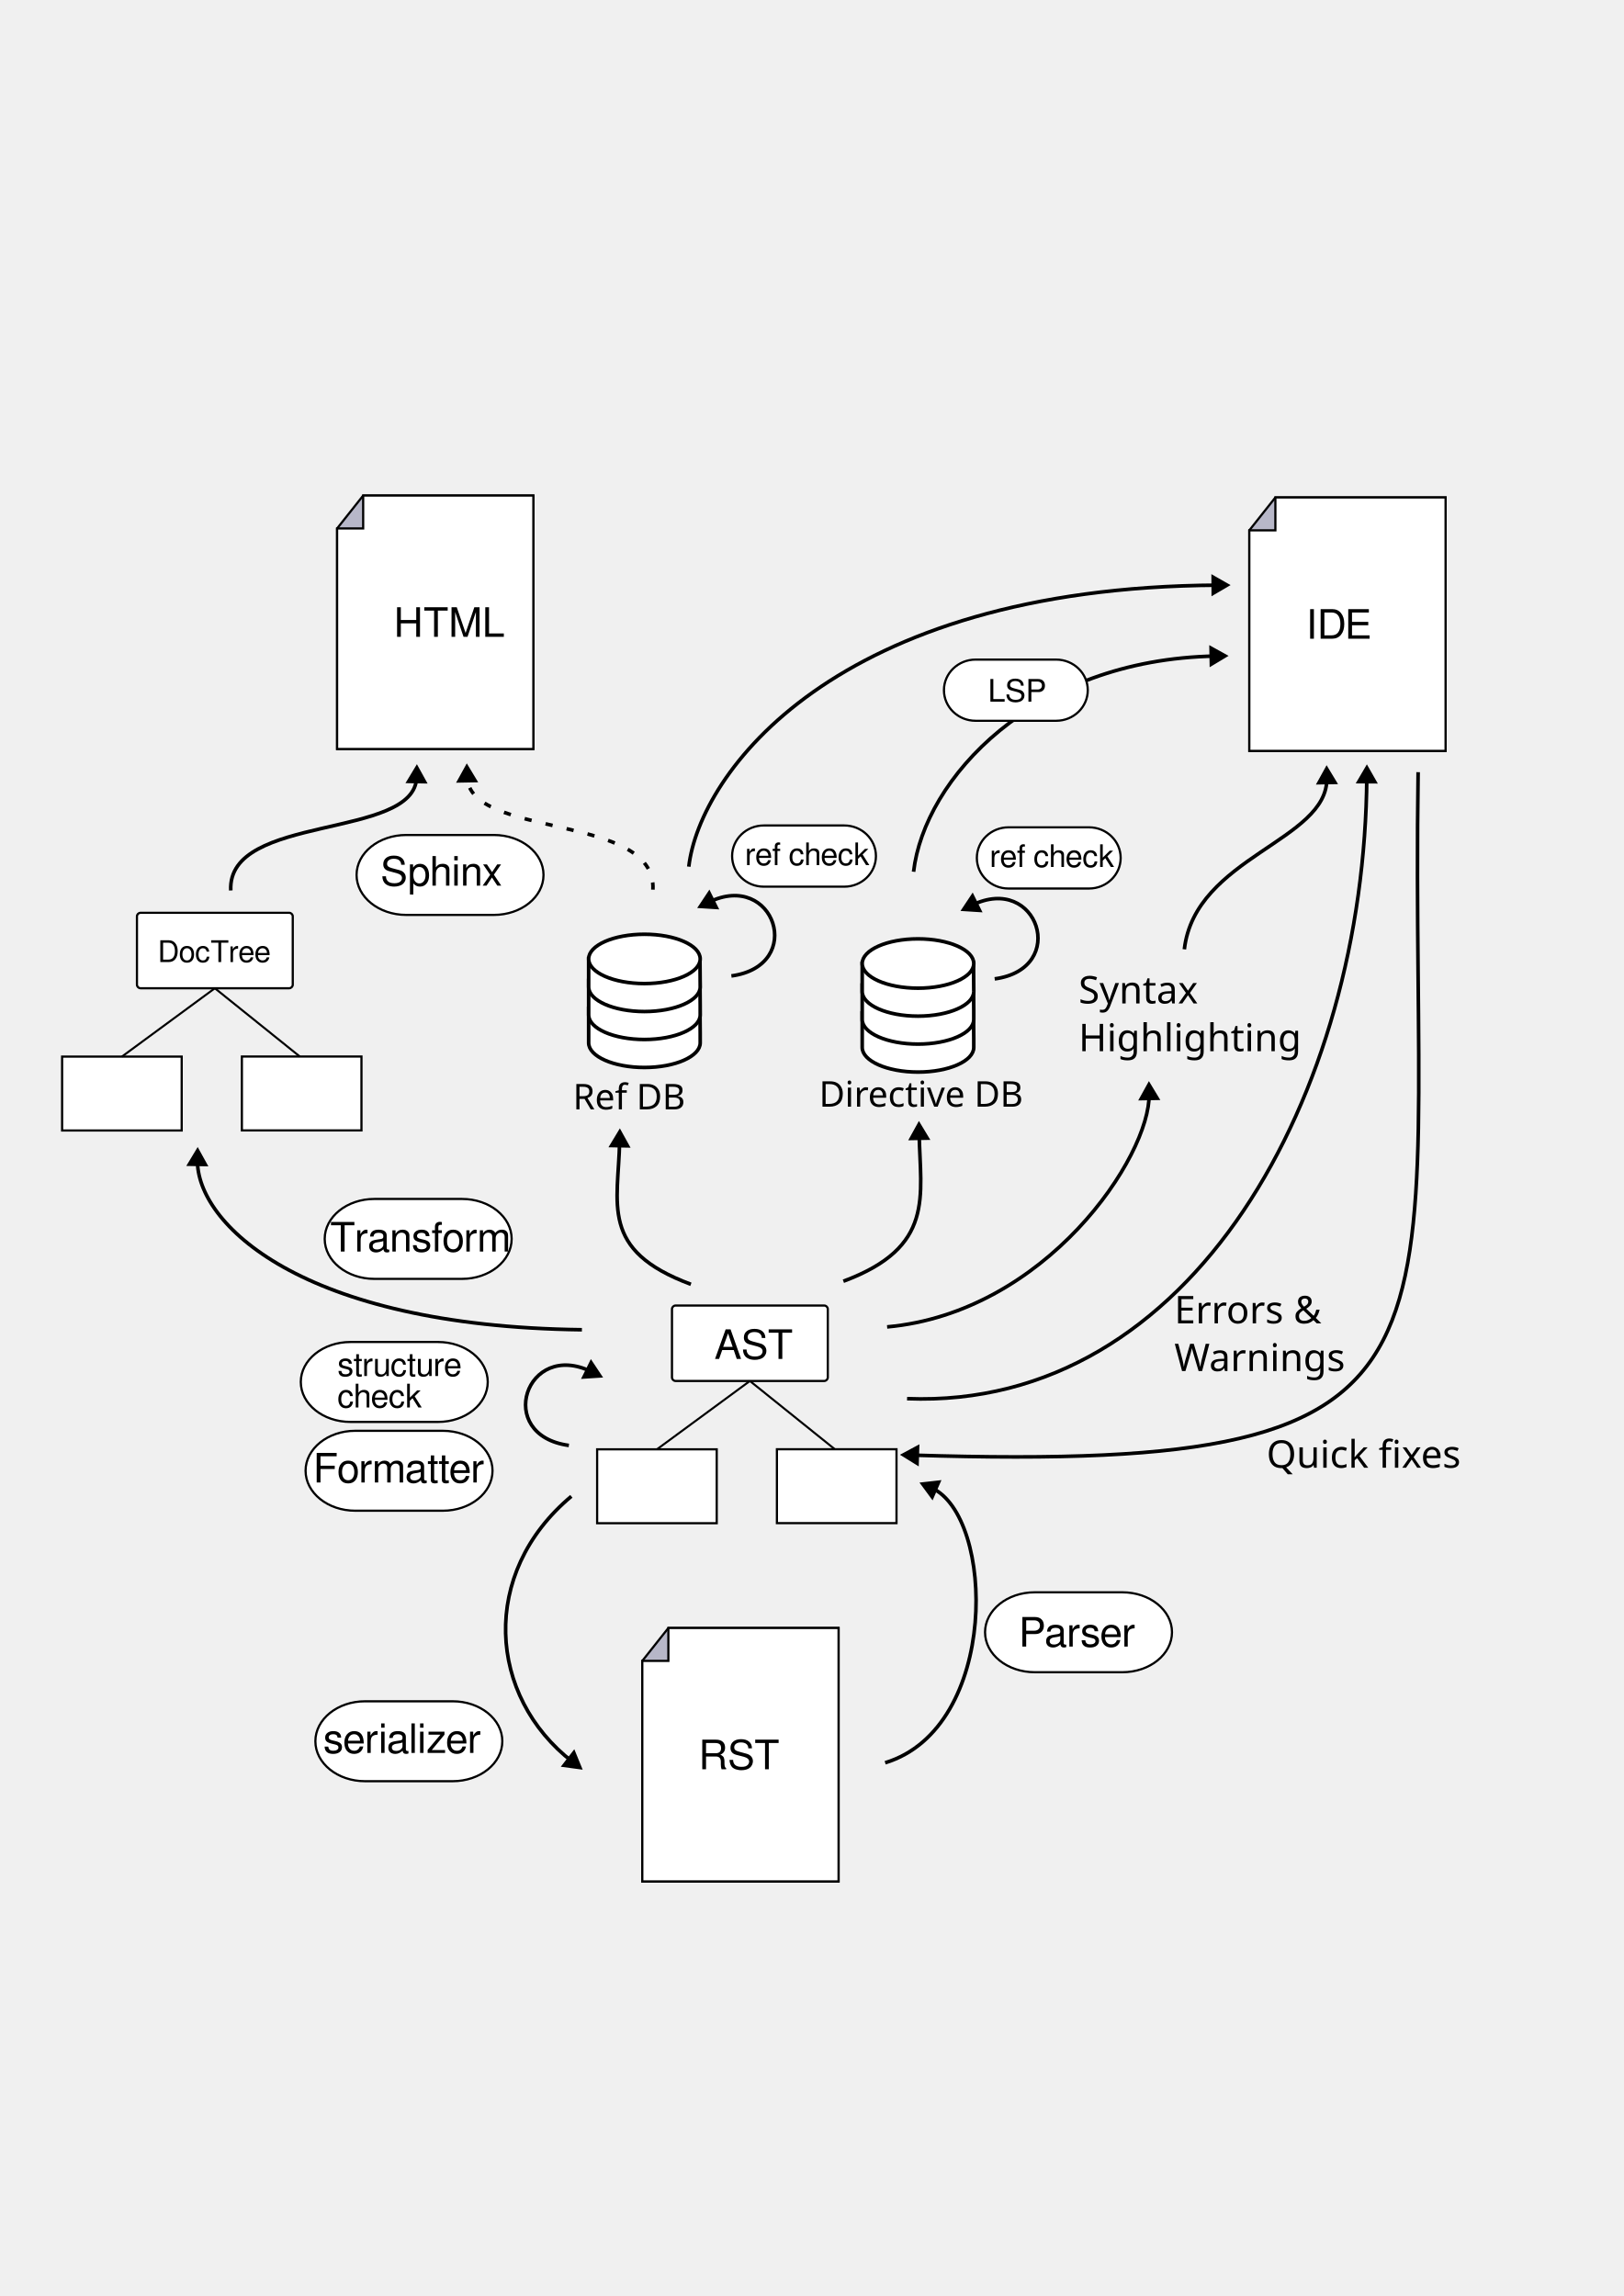
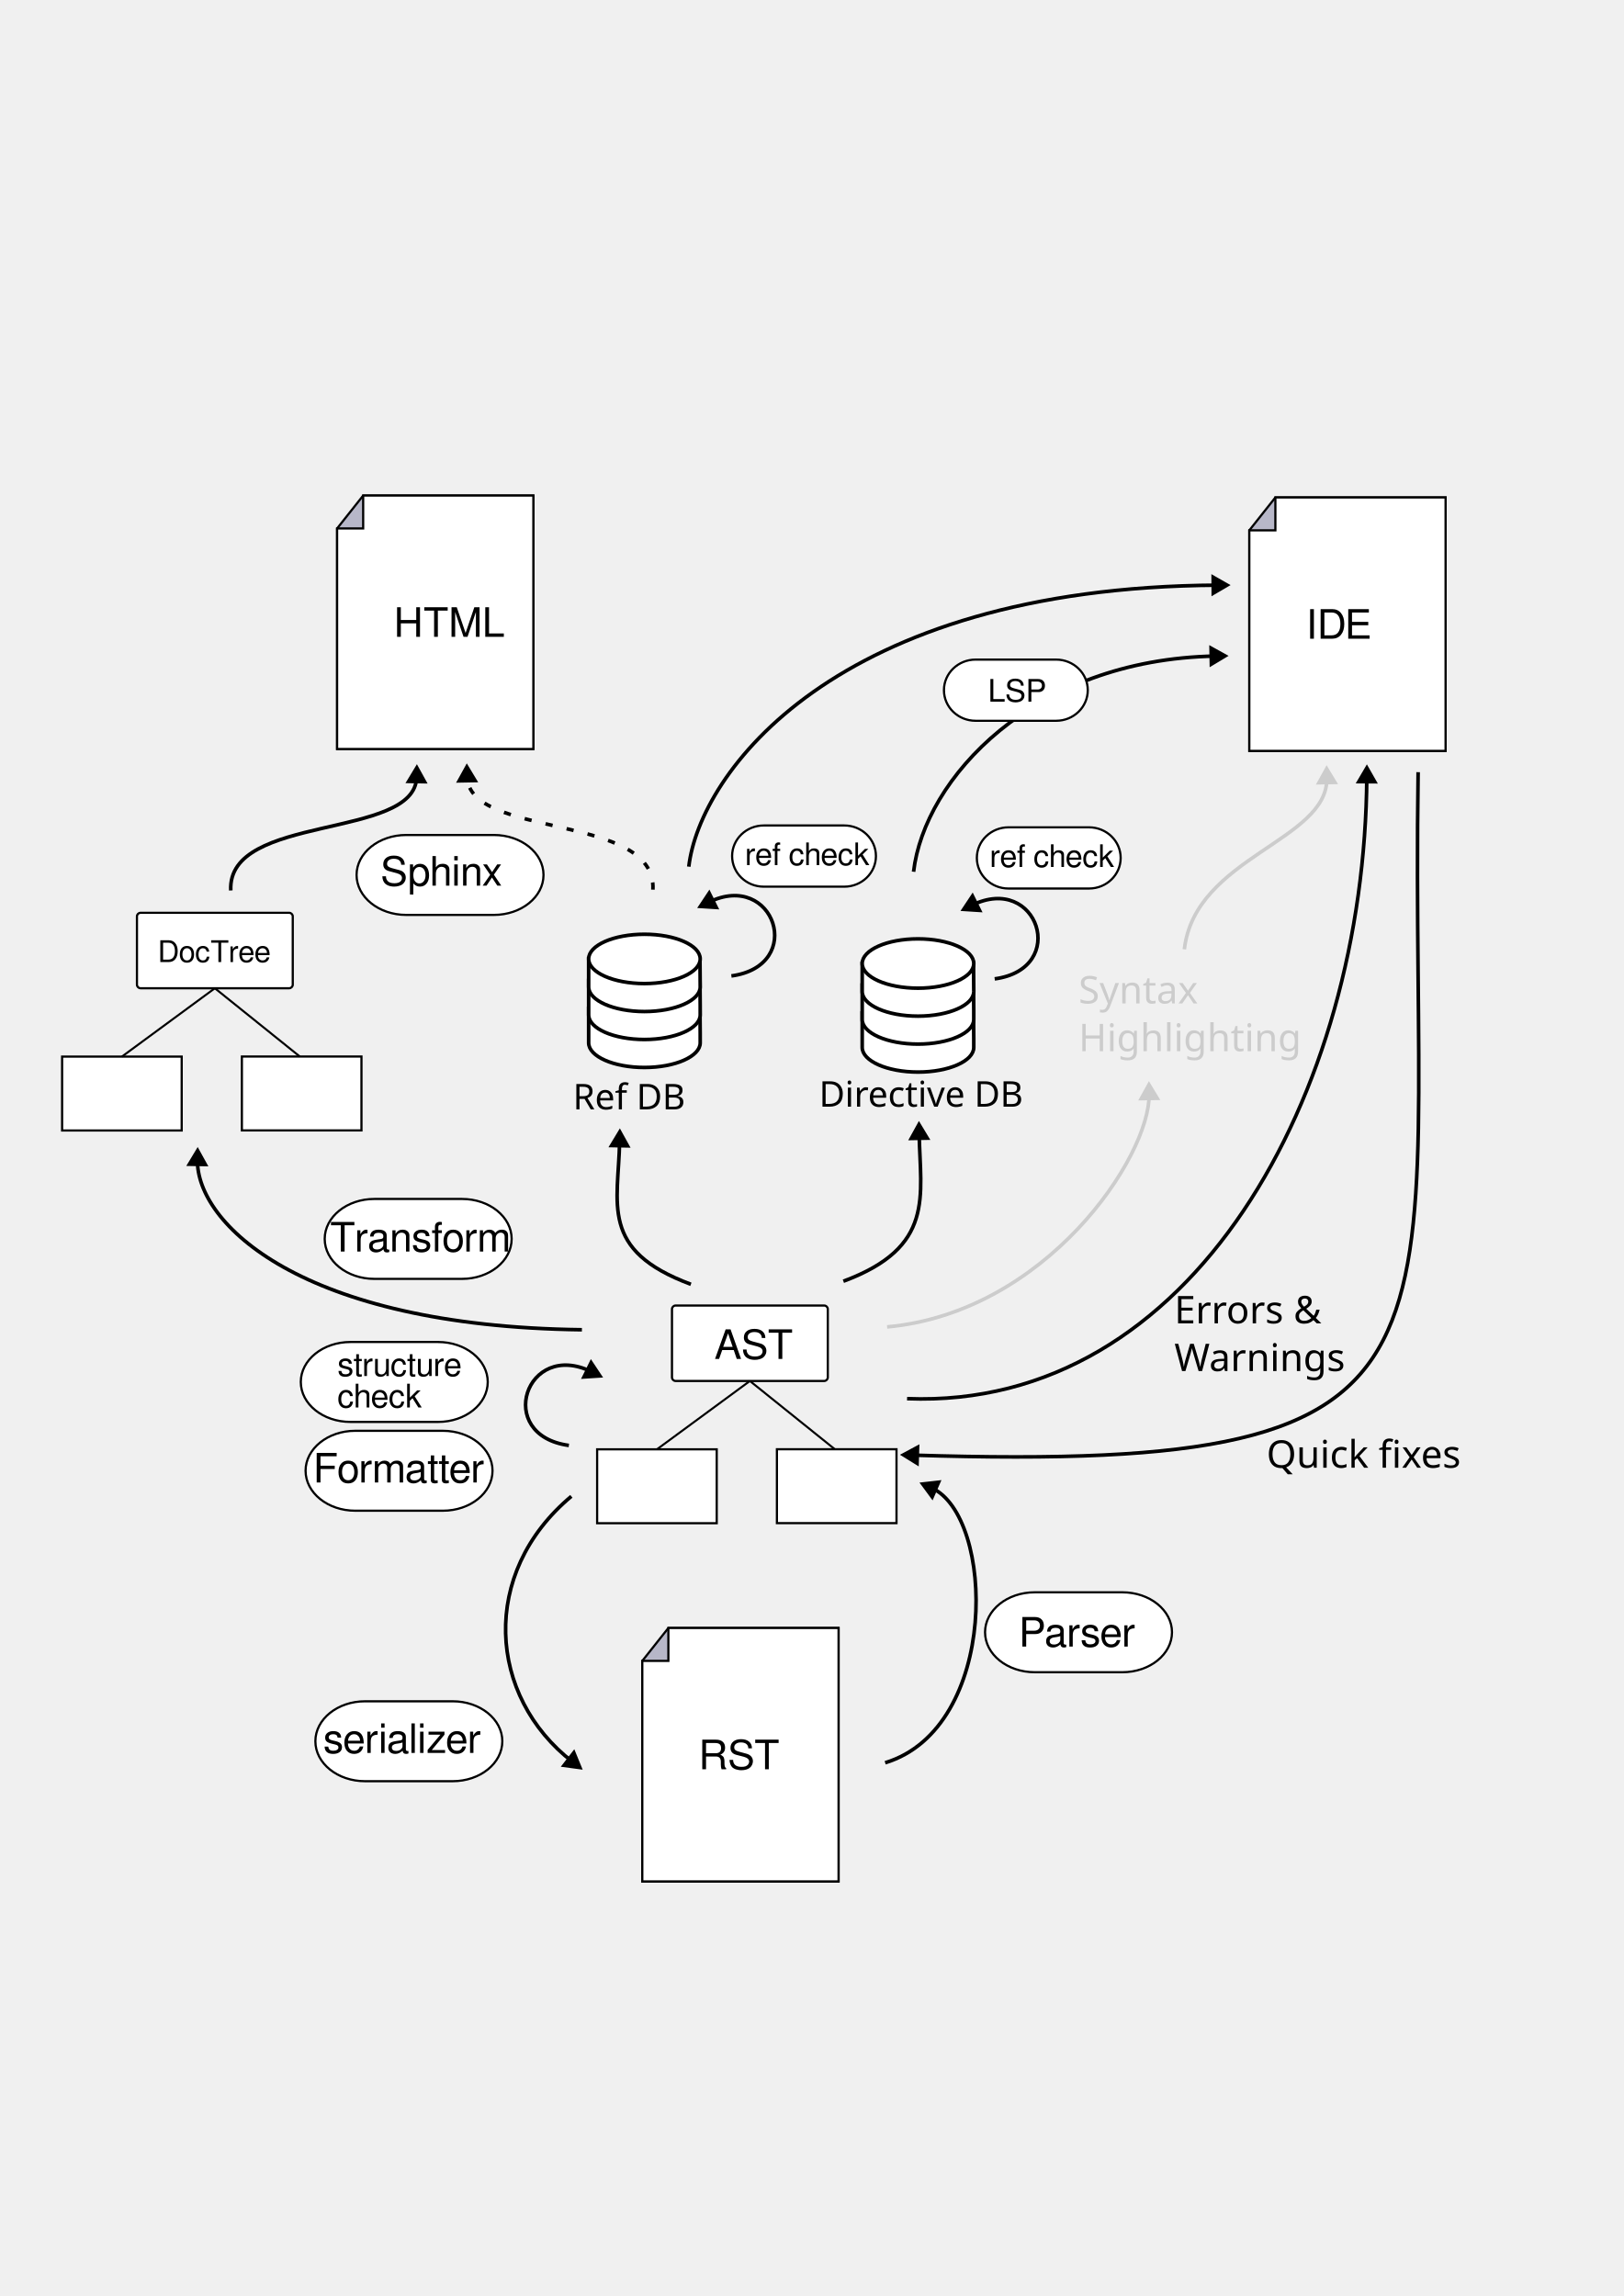
<svg xmlns="http://www.w3.org/2000/svg" width="210mm" height="297mm" viewBox="0 0 210 297" version="1.1" id="svg5" xml:space="preserve">
  <defs id="defs2">
    <marker style="overflow:visible" id="TriangleStart" refX="0" refY="0" orient="auto-start-reverse" markerWidth="5.324" markerHeight="6.155" viewBox="0 0 5.324 6.155" preserveAspectRatio="xMidYMid">
      <path transform="scale(0.5)" style="fill:context-stroke;fill-rule:evenodd;stroke:context-stroke;stroke-width:1pt" d="M 5.77,0 -2.88,5 V -5 Z" id="path135" />
    </marker>
  </defs>
  <g id="layer1">
    <g id="g505" transform="matrix(0.4993362,0,0,0.4954961,-4.022481,113.6964)" style="stroke-width:2.01">
      <g id="g1662" transform="translate(6.414349,6.000666)">
        <rect style="fill:#ffffff;stroke:#000000;stroke-width:0.569;stop-color:#000000" id="rect234" width="48.42" height="20.864" x="80.79" y="138.068" ry="12.964" rx="12.865" />
        <text xml:space="preserve" style="font-size:10.583px;line-height:1.25;font-family:sans-serif;letter-spacing:0px;word-spacing:0px;stroke-width:0.532" x="82.824" y="151.553" id="text450">
          <tspan id="tspan448" style="font-style:normal;font-variant:normal;font-weight:normal;font-stretch:normal;font-family:FreeSans;-inkscape-font-specification:FreeSans;stroke-width:0.532" x="82.824" y="151.553">Formatter</tspan>
        </text>
      </g>
    </g>
    <g id="g633" transform="translate(-9.236867,78.47996)">
      <path id="path612" style="fill:#b7b7c8;stroke:#000000;stroke-width:0.283;stop-color:#000000" d="m 95.68,132.108 h 22.011 v 32.784 H 92.309 v -28.528 z" />
      <path id="path606" style="fill:#ffffff;stroke:#000000;stroke-width:0.283;stop-color:#000000" d="m 95.68,136.364 v -4.256 h 22.011 v 32.784 H 92.309 v -28.528 z" />
      <text xml:space="preserve" style="font-size:5.264px;line-height:1.25;font-family:sans-serif;letter-spacing:0px;word-spacing:0px;stroke-width:0.265" x="99.258" y="150.964" id="text622" transform="scale(1.003867,0.9961474)">
        <tspan id="tspan620" style="font-style:normal;font-variant:normal;font-weight:normal;font-stretch:normal;font-family:FreeSans;-inkscape-font-specification:FreeSans;stroke-width:0.265" x="99.258" y="150.964">RST</tspan>
      </text>
    </g>
    <g id="g799" transform="translate(-4.018709,-8.315312)">
      <rect style="fill:#ffffff;stroke:#000000;stroke-width:0.283;stop-color:#000000" id="rect721" width="15.466" height="9.558" x="81.249" y="195.793" rx="0" ry="0" />
      <g id="g729" transform="matrix(0.4993362,0,0,0.4954961,46.56082,108.201)" style="stroke-width:2.01">
        <rect style="fill:#ffffff;stroke:#000000;stroke-width:0.569;stop-color:#000000" id="rect723" width="40.355" height="19.696" x="88.855" y="139.236" ry="0.941" rx="0.941" />
        <text xml:space="preserve" style="font-size:10.583px;line-height:1.25;font-family:sans-serif;letter-spacing:0px;word-spacing:0px;stroke-width:0.532" x="99.852" y="153.174" id="text727">
          <tspan id="tspan725" style="font-style:normal;font-variant:normal;font-weight:normal;font-stretch:normal;font-family:FreeSans;-inkscape-font-specification:FreeSans;stroke-width:0.532" x="99.852" y="153.174">AST</tspan>
        </text>
      </g>
      <rect style="fill:#ffffff;stroke:#000000;stroke-width:0.283;stop-color:#000000" id="rect731" width="15.466" height="9.558" x="104.5" y="195.783" rx="0" ry="0" />
      <path style="display:inline;fill:none;fill-rule:evenodd;stroke:#000000;stroke-width:0.265px;stroke-linecap:butt;stroke-linejoin:miter;stroke-opacity:1" d="m 88.982,195.793 12.023,-8.841" id="path785" />
      <path style="fill:none;fill-rule:evenodd;stroke:#000000;stroke-width:0.265px;stroke-linecap:butt;stroke-linejoin:miter;stroke-opacity:1" d="m 111.991,195.784 -10.987,-8.833" id="path787" />
    </g>
    <path style="fill:none;stroke:#000000;stroke-width:0.465;stroke-linecap:butt;stroke-linejoin:miter;stroke-dasharray:none;stroke-opacity:1;marker-end:url(#TriangleStart)" d="m 114.48,228.023 c 14.806,-4.508 14.255,-31.955 5.953,-35.581" id="path864" />
    <path style="fill:none;stroke:#000000;stroke-width:0.465;stroke-linecap:butt;stroke-linejoin:miter;stroke-dasharray:none;stroke-opacity:1;marker-end:url(#TriangleStart)" d="m 73.894,193.557 c -11.915,9.963 -10.798,25.883 0.16,34.351" id="path1647" />
    <g id="g1657" transform="matrix(0.4993362,0,0,0.4954961,87.05902,137.5605)" style="stroke-width:2.01">
      <rect style="fill:#ffffff;stroke:#000000;stroke-width:0.569;stop-color:#000000" id="rect1651" width="48.42" height="20.864" x="80.79" y="138.068" ry="12.964" rx="12.865" />
      <text xml:space="preserve" style="font-size:10.583px;line-height:1.25;font-family:sans-serif;letter-spacing:0px;word-spacing:0px;stroke-width:0.532" x="89.617" y="152.236" id="text1655">
        <tspan id="tspan1653" style="font-style:normal;font-variant:normal;font-weight:normal;font-stretch:normal;font-family:FreeSans;-inkscape-font-specification:FreeSans;stroke-width:0.532" x="89.617" y="152.236">Parser</tspan>
      </text>
    </g>
    <g id="g5468" transform="translate(-73.21649,-59.11653)">
      <rect style="fill:#ffffff;stroke:#000000;stroke-width:0.283;stop-color:#000000" id="rect5452" width="15.466" height="9.558" x="81.249" y="195.793" rx="0" ry="0" />
      <g id="g5460" transform="matrix(0.4993362,0,0,0.4954961,46.56082,108.201)" style="stroke-width:2.01">
        <rect style="fill:#ffffff;stroke:#000000;stroke-width:0.569;stop-color:#000000" id="rect5454" width="40.355" height="19.696" x="88.855" y="139.236" ry="0.941" rx="0.941" />
        <text xml:space="preserve" style="font-size:7.801px;line-height:1.25;font-family:sans-serif;letter-spacing:0px;word-spacing:0px;stroke-width:0.532" x="94.282" y="152.094" id="text5458">
          <tspan id="tspan5456" style="font-style:normal;font-variant:normal;font-weight:normal;font-stretch:normal;font-size:7.801px;font-family:FreeSans;-inkscape-font-specification:FreeSans;stroke-width:0.532" x="94.282" y="152.094">DocTree</tspan>
        </text>
      </g>
      <rect style="fill:#ffffff;stroke:#000000;stroke-width:0.283;stop-color:#000000" id="rect5462" width="15.466" height="9.558" x="104.5" y="195.783" rx="0" ry="0" />
      <path style="display:inline;fill:none;fill-rule:evenodd;stroke:#000000;stroke-width:0.265px;stroke-linecap:butt;stroke-linejoin:miter;stroke-opacity:1" d="m 88.982,195.793 12.023,-8.841" id="path5464" />
      <path style="fill:none;fill-rule:evenodd;stroke:#000000;stroke-width:0.265px;stroke-linecap:butt;stroke-linejoin:miter;stroke-opacity:1" d="m 111.991,195.784 -10.987,-8.833" id="path5466" />
    </g>
    <path style="fill:none;stroke:#000000;stroke-width:0.465;stroke-linecap:butt;stroke-linejoin:miter;stroke-dasharray:none;stroke-opacity:1;marker-end:url(#TriangleStart)" d="M 75.259,172.01 C 38.82,171.577 25.382,158.185 25.537,150.025" id="path5472" />
    <g id="g5488" transform="translate(-3.714938,-26.92107)">
      <g id="g5482" transform="matrix(0.4993362,0,0,0.4954961,5.369221,113.5998)" style="stroke-width:2.01">
        <rect style="fill:#ffffff;stroke:#000000;stroke-width:0.569;stop-color:#000000" id="rect5476" width="48.42" height="20.864" x="80.79" y="138.068" ry="12.964" rx="12.865" />
        <text xml:space="preserve" style="font-size:10.583px;line-height:1.25;font-family:sans-serif;letter-spacing:0px;word-spacing:0px;stroke-width:0.532" x="82.1" y="151.792" id="text5480">
          <tspan id="tspan5478" style="font-style:normal;font-variant:normal;font-weight:normal;font-stretch:normal;font-family:FreeSans;-inkscape-font-specification:FreeSans;stroke-width:0.532" x="82.1" y="151.792">Transform</tspan>
        </text>
      </g>
    </g>
    <g id="g7049" transform="translate(-21.65356,-29.81754)">
      <path id="path7018" style="fill:#ffffff;stroke:#000000;stroke-width:0.465;stop-color:#000000" d="m 112.214,164.711 c -10e-6,1.762 -3.229,3.19 -7.213,3.19 -3.984,2.7e-4 -7.214,-1.428 -7.215,-3.189 -0.001,-1.762 4.1e-4,-0.664 -1e-4,-4.449 3.05,-6.1e-4 11.408,0.031 14.399,-0.007 0.037,3.243 0.029,4.04 0.029,4.453" />
      <path id="path7027" style="fill:#ffffff;stroke:#000000;stroke-width:0.465;stop-color:#000000" d="m 112.214,161.093 c 0,1.762 -3.229,3.19 -7.213,3.19 -3.984,2.7e-4 -7.214,-1.428 -7.215,-3.189 -0.001,-1.762 4e-4,-0.664 -1.1e-4,-4.449 3.05,-6.1e-4 11.408,0.031 14.399,-0.007 0.037,3.243 0.029,4.04 0.029,4.453" />
      <path id="path7041" style="fill:#ffffff;stroke:#000000;stroke-width:0.465;stop-color:#000000" d="m 112.214,157.476 c 0,1.762 -3.229,3.19 -7.213,3.19 -3.984,2.7e-4 -7.214,-1.428 -7.215,-3.189 -0.001,-1.762 4e-4,0.139 -1.1e-4,-3.645 3.05,-6.1e-4 11.408,0.031 14.399,-0.007 0.037,3.243 0.029,3.237 0.029,3.65" />
      <path style="fill:#ffffff;stroke:#000000;stroke-width:0.465;stroke-dasharray:none;stop-color:#000000" id="path7043" d="m 112.214,153.859 a 7.214,3.19 0 0 1 -7.213,3.19 7.214,3.19 0 0 1 -7.215,-3.189 7.214,3.19 0 0 1 7.211,-3.191 7.214,3.19 0 0 1 7.217,3.188" />
    </g>
    <g id="g7059" transform="translate(13.72699,-29.22291)">
      <path id="path7051" style="fill:#ffffff;stroke:#000000;stroke-width:0.465;stop-color:#000000" d="m 112.214,164.711 c -10e-6,1.762 -3.229,3.19 -7.213,3.19 -3.984,2.7e-4 -7.214,-1.428 -7.215,-3.189 -0.001,-1.762 4.1e-4,-0.664 -1e-4,-4.449 3.05,-6.1e-4 11.408,0.031 14.399,-0.007 0.037,3.243 0.029,4.04 0.029,4.453" />
      <path id="path7053" style="fill:#ffffff;stroke:#000000;stroke-width:0.465;stop-color:#000000" d="m 112.214,161.093 c 0,1.762 -3.229,3.19 -7.213,3.19 -3.984,2.7e-4 -7.214,-1.428 -7.215,-3.189 -0.001,-1.762 4e-4,-0.664 -1.1e-4,-4.449 3.05,-6.1e-4 11.408,0.031 14.399,-0.007 0.037,3.243 0.029,4.04 0.029,4.453" />
      <path id="path7055" style="fill:#ffffff;stroke:#000000;stroke-width:0.465;stop-color:#000000" d="m 112.214,157.476 c 0,1.762 -3.229,3.19 -7.213,3.19 -3.984,2.7e-4 -7.214,-1.428 -7.215,-3.189 -0.001,-1.762 4e-4,0.139 -1.1e-4,-3.645 3.05,-6.1e-4 11.408,0.031 14.399,-0.007 0.037,3.243 0.029,3.237 0.029,3.65" />
      <path style="fill:#ffffff;stroke:#000000;stroke-width:0.465;stroke-dasharray:none;stop-color:#000000" id="path7057" d="m 112.214,153.859 a 7.214,3.19 0 0 1 -7.213,3.19 7.214,3.19 0 0 1 -7.215,-3.189 7.214,3.19 0 0 1 7.211,-3.191 7.214,3.19 0 0 1 7.217,3.188" />
    </g>
    <path style="fill:none;stroke:#000000;stroke-width:0.465;stroke-linecap:butt;stroke-linejoin:miter;stroke-dasharray:none;stroke-opacity:1;marker-end:url(#TriangleStart)" d="M 89.356,166.131 C 77.48,161.712 79.983,155.77 80.139,147.61" id="path7061" />
    <path style="fill:none;stroke:#000000;stroke-width:0.465;stroke-linecap:butt;stroke-linejoin:miter;stroke-dasharray:none;stroke-opacity:1;marker-end:url(#TriangleStart)" d="m 109.078,165.735 c 11.876,-4.419 9.955,-10.923 9.8,-19.082" id="path7063" />
    <text xml:space="preserve" style="font-size:4.586px;line-height:1.25;font-family:sans-serif;letter-spacing:0px;word-spacing:0px;stroke-width:0.265" x="74.089" y="143.502" id="text7067">
      <tspan id="tspan7065" style="font-size:4.586px;stroke-width:0.265" x="74.089" y="143.502">Ref DB</tspan>
    </text>
    <text xml:space="preserve" style="font-size:4.586px;line-height:1.25;font-family:sans-serif;letter-spacing:0px;word-spacing:0px;stroke-width:0.265" x="105.923" y="143.157" id="text7071">
      <tspan id="tspan7069" style="font-size:4.586px;stroke-width:0.265" x="105.923" y="143.157">Directive DB</tspan>
    </text>
    <g id="g7081" transform="translate(-48.70947,-68.00649)">
      <path id="path7073" style="fill:#b7b7c8;stroke:#000000;stroke-width:0.283;stop-color:#000000" d="m 95.68,132.108 h 22.011 v 32.784 H 92.309 v -28.528 z" />
      <path id="path7075" style="fill:#ffffff;stroke:#000000;stroke-width:0.283;stop-color:#000000" d="m 95.68,136.364 v -4.256 h 22.011 v 32.784 H 92.309 v -28.528 z" />
      <text xml:space="preserve" style="font-size:5.264px;line-height:1.25;font-family:sans-serif;letter-spacing:0px;word-spacing:0px;stroke-width:0.265" x="99.258" y="150.964" id="text7079" transform="scale(1.003867,0.9961474)">
        <tspan id="tspan7077" style="font-style:normal;font-variant:normal;font-weight:normal;font-stretch:normal;font-family:FreeSans;-inkscape-font-specification:FreeSans;stroke-width:0.265" x="99.258" y="150.964">HTML</tspan>
      </text>
    </g>
-     <path style="fill:none;stroke:#000000;stroke-width:0.465;stroke-linecap:butt;stroke-linejoin:miter;stroke-dasharray:none;stroke-opacity:1;marker-end:url(#TriangleStart)" d="m 114.735,171.642 c 20.49,-1.853 34.044,-21.984 33.889,-30.143" id="path7083" />
+     <path style="fill:none;stroke:#cccccc;stroke-width:0.465;stroke-linecap:butt;stroke-linejoin:miter;stroke-dasharray:none;stroke-opacity:1;marker-end:url(#TriangleStart)" d="m 114.735,171.642 c 20.49,-1.853 34.044,-21.984 33.889,-30.143" id="path7083" />
    <path style="fill:none;stroke:#000000;stroke-width:0.465;stroke-linecap:butt;stroke-linejoin:miter;stroke-dasharray:none;stroke-opacity:1;marker-end:url(#TriangleStart)" d="m 29.846,115.186 c -0.49,-9.99 23.887,-6.521 24.042,-14.681" id="path7091" />
    <path style="fill:none;stroke:#000000;stroke-width:0.465;stroke-linecap:butt;stroke-linejoin:miter;stroke-dasharray:0.93, 1.86;stroke-dashoffset:0;stroke-opacity:1;marker-end:url(#TriangleStart)" d="M 84.445,115.078 C 84.935,105.088 60.558,108.557 60.403,100.397" id="path7093" />
    <g id="g7107" transform="translate(0.4064196,-74.00036)">
      <g id="g7105" transform="matrix(0.4993362,0,0,0.4954961,5.369221,113.5998)" style="stroke-width:2.01">
        <rect style="fill:#ffffff;stroke:#000000;stroke-width:0.569;stop-color:#000000" id="rect7099" width="48.42" height="20.864" x="80.79" y="138.068" ry="12.964" rx="12.865" />
        <text xml:space="preserve" style="font-size:10.583px;line-height:1.25;font-family:sans-serif;letter-spacing:0px;word-spacing:0px;stroke-width:0.532" x="86.969" y="151.292" id="text7103">
          <tspan id="tspan7101" style="font-style:normal;font-variant:normal;font-weight:normal;font-stretch:normal;font-family:FreeSans;-inkscape-font-specification:FreeSans;stroke-width:0.532" x="86.969" y="151.292">Sphinx</tspan>
        </text>
      </g>
    </g>
    <path style="fill:none;stroke:#000000;stroke-width:0.465;stroke-linecap:butt;stroke-linejoin:miter;stroke-dasharray:none;stroke-opacity:1;marker-end:url(#TriangleStart)" d="m 94.594,126.242 c 9.706,-1.324 5.538,-13.727 -2.946,-9.521" id="path7111" />
    <g id="g7125" transform="translate(51.24909,-76.75084)">
      <g id="g7123" transform="matrix(0.4993362,0,0,0.4954961,5.369221,113.5998)" style="stroke-width:2.01">
        <g id="g7130" transform="matrix(0.7693136,0,0,0.7657419,15.48637,33.25362)" style="stroke-width:2.619">
          <g id="g7135" transform="translate(-2.086961,3.69478)">
            <rect style="fill:#ffffff;stroke:#000000;stroke-width:0.741;stop-color:#000000" id="rect7117" width="48.42" height="20.864" x="81.057" y="137.186" ry="16.93" rx="10.66" />
            <text xml:space="preserve" style="font-size:10.583px;line-height:1.25;font-family:sans-serif;letter-spacing:0px;word-spacing:0px;stroke-width:0.693" x="85.44" y="150.707" id="text7121">
              <tspan id="tspan7119" style="font-style:normal;font-variant:normal;font-weight:normal;font-stretch:normal;font-family:FreeSans;-inkscape-font-specification:FreeSans;stroke-width:0.693" x="85.44" y="150.707">ref check</tspan>
            </text>
          </g>
        </g>
      </g>
    </g>
    <path style="fill:none;stroke:#000000;stroke-width:0.465;stroke-linecap:butt;stroke-linejoin:miter;stroke-dasharray:none;stroke-opacity:1;marker-end:url(#TriangleStart)" d="m 128.648,126.623 c 9.706,-1.324 5.537,-13.727 -2.946,-9.521" id="path7139" />
    <g id="g7155" transform="translate(82.90187,-76.51154)">
      <g id="g7153" transform="matrix(0.4993362,0,0,0.4954961,5.369221,113.5998)" style="stroke-width:2.01">
        <g id="g7151" transform="matrix(0.7693136,0,0,0.7657419,15.48637,33.25362)" style="stroke-width:2.619">
          <g id="g7149" transform="translate(-2.086961,3.69478)">
            <rect style="fill:#ffffff;stroke:#000000;stroke-width:0.741;stop-color:#000000" id="rect7143" width="48.42" height="20.864" x="81.057" y="137.186" ry="16.93" rx="10.66" />
            <text xml:space="preserve" style="font-size:10.583px;line-height:1.25;font-family:sans-serif;letter-spacing:0px;word-spacing:0px;stroke-width:0.693" x="85.44" y="150.707" id="text7147">
              <tspan id="tspan7145" style="font-style:normal;font-variant:normal;font-weight:normal;font-stretch:normal;font-family:FreeSans;-inkscape-font-specification:FreeSans;stroke-width:0.693" x="85.44" y="150.707">ref check</tspan>
            </text>
          </g>
        </g>
      </g>
    </g>
-     <text xml:space="preserve" style="font-size:4.939px;line-height:1.25;font-family:sans-serif;letter-spacing:0px;word-spacing:0px;stroke-width:0.265" x="139.495" y="129.801" id="text7163">
-       <tspan id="tspan7159" style="font-size:4.939px;stroke-width:0.265" x="139.495" y="129.801">Syntax</tspan>
-       <tspan style="font-size:4.939px;stroke-width:0.265" x="139.495" y="135.975" id="tspan7161">Highlighting</tspan>
+     <text xml:space="preserve" style="font-size:4.939px;line-height:1.25;font-family:sans-serif;letter-spacing:0px;word-spacing:0px;stroke-width:0.265;stroke:none;fill:#cccccc" x="139.495" y="129.801" id="text7163">
+       <tspan id="tspan7159" style="font-size:4.939px;stroke-width:0.265;stroke:none;fill:#cccccc" x="139.495" y="129.801">Syntax</tspan>
+       <tspan style="font-size:4.939px;stroke-width:0.265;stroke:none;fill:#cccccc" x="139.495" y="135.975" id="tspan7161">Highlighting</tspan>
    </text>
    <g id="g7173" transform="translate(69.27044,-67.76138)">
      <path id="path7165" style="fill:#b7b7c8;stroke:#000000;stroke-width:0.283;stop-color:#000000" d="m 95.68,132.108 h 22.011 v 32.784 H 92.309 v -28.528 z" />
      <path id="path7167" style="fill:#ffffff;stroke:#000000;stroke-width:0.283;stop-color:#000000" d="m 95.68,136.364 v -4.256 h 22.011 v 32.784 H 92.309 v -28.528 z" />
      <text xml:space="preserve" style="font-size:5.264px;line-height:1.25;font-family:sans-serif;letter-spacing:0px;word-spacing:0px;stroke-width:0.265" x="99.258" y="150.964" id="text7171" transform="scale(1.003867,0.9961474)">
        <tspan id="tspan7169" style="font-style:normal;font-variant:normal;font-weight:normal;font-stretch:normal;font-family:FreeSans;-inkscape-font-specification:FreeSans;stroke-width:0.265" x="99.258" y="150.964">IDE</tspan>
      </text>
    </g>
-     <path style="fill:none;stroke:#000000;stroke-width:0.465;stroke-linecap:butt;stroke-linejoin:miter;stroke-dasharray:none;stroke-opacity:1;marker-end:url(#TriangleStart)" d="m 153.176,122.798 c 1.389,-11.97 18.586,-14.004 18.431,-22.163" id="path7179" />
+     <path style="fill:none;stroke:#cccccc;stroke-width:0.465;stroke-linecap:butt;stroke-linejoin:miter;stroke-dasharray:none;stroke-opacity:1;marker-end:url(#TriangleStart)" d="m 153.176,122.798 c 1.389,-11.97 18.586,-14.004 18.431,-22.163" id="path7179" />
    <path style="fill:none;stroke:#000000;stroke-width:0.465;stroke-linecap:butt;stroke-linejoin:miter;stroke-dasharray:none;stroke-opacity:1;marker-end:url(#TriangleStart)" d="m 118.156,112.764 c 1.389,-11.97 15.357,-27.481 39.091,-27.898" id="path7185" />
    <path style="fill:none;stroke:#000000;stroke-width:0.465;stroke-linecap:butt;stroke-linejoin:miter;stroke-dasharray:none;stroke-opacity:1;marker-end:url(#TriangleStart)" d="M 89.084,112.106 C 90.474,100.136 107.799,75.97 157.504,75.695" id="path7189" />
    <g id="g7209" transform="translate(56.73842,-108.6153)">
      <g id="g7207" transform="matrix(0.4993362,0,0,0.4954961,5.369221,113.5998)" style="stroke-width:2.01">
        <g id="g7205" transform="matrix(0.7693136,0,0,0.7657419,15.48637,33.25362)" style="stroke-width:2.619">
          <g id="g7203" transform="translate(-2.086961,3.69478)">
            <rect style="fill:#ffffff;stroke:#000000;stroke-width:0.741;stop-color:#000000" id="rect7197" width="48.42" height="20.864" x="138.087" y="164.612" ry="16.93" rx="10.66" />
            <text xml:space="preserve" style="font-size:10.583px;line-height:1.25;font-family:sans-serif;letter-spacing:0px;word-spacing:0px;stroke-width:0.693" x="152.884" y="178.955" id="text7201">
              <tspan id="tspan7199" style="font-style:normal;font-variant:normal;font-weight:normal;font-stretch:normal;font-family:FreeSans;-inkscape-font-specification:FreeSans;stroke-width:0.693" x="152.884" y="178.955">LSP</tspan>
            </text>
          </g>
        </g>
      </g>
    </g>
    <path style="fill:none;stroke:#000000;stroke-width:0.465;stroke-linecap:butt;stroke-linejoin:miter;stroke-dasharray:none;stroke-opacity:1;marker-end:url(#TriangleStart)" d="m 73.575,186.975 c -9.706,-1.324 -5.537,-13.727 2.946,-9.521" id="path7213" />
    <g id="g7229" transform="matrix(0.4993362,0,0,0.4954961,-1.438755,105.1835)" style="stroke-width:2.01">
      <rect style="fill:#ffffff;stroke:#000000;stroke-width:0.569;stop-color:#000000" id="rect7223" width="48.42" height="20.864" x="80.79" y="138.068" ry="12.964" rx="12.865" />
      <text xml:space="preserve" style="font-size:8.511px;line-height:0.95;font-family:sans-serif;letter-spacing:0px;word-spacing:0px;stroke-width:0.532" x="90.261" y="146.951" id="text7227">
        <tspan id="tspan7225" style="font-style:normal;font-variant:normal;font-weight:normal;font-stretch:normal;font-size:8.511px;font-family:FreeSans;-inkscape-font-specification:FreeSans;stroke-width:0.532" x="90.261" y="146.951">structure</tspan>
        <tspan style="font-style:normal;font-variant:normal;font-weight:normal;font-stretch:normal;font-size:8.511px;font-family:FreeSans;-inkscape-font-specification:FreeSans;stroke-width:0.532" x="90.261" y="155.165" id="tspan7231">check</tspan>
      </text>
    </g>
    <path style="fill:none;stroke:#000000;stroke-width:0.465;stroke-linecap:butt;stroke-linejoin:miter;stroke-dasharray:none;stroke-opacity:1;marker-end:url(#TriangleStart)" d="m 117.315,180.924 c 36.978,1.451 59.196,-39.428 59.459,-80.4" id="path409" />
    <text xml:space="preserve" style="font-size:4.939px;line-height:1.25;font-family:sans-serif;letter-spacing:0px;word-spacing:0px;stroke-width:0.265" x="151.88" y="171.182" id="text511">
      <tspan style="font-size:4.939px;stroke-width:0.265" x="151.88" y="171.182" id="tspan509">Errors &amp; </tspan>
      <tspan style="font-size:4.939px;stroke-width:0.265" x="151.88" y="177.355" id="tspan617">Warnings</tspan>
    </text>
    <path style="fill:none;stroke:#000000;stroke-width:0.465;stroke-linecap:butt;stroke-linejoin:miter;stroke-dasharray:none;stroke-opacity:1;marker-end:url(#TriangleStart)" d="m 183.412,99.885 c -1.136,75.732 10.881,90.718 -65.368,88.345" id="path619" />
    <text xml:space="preserve" style="font-size:4.939px;line-height:1.25;font-family:sans-serif;letter-spacing:0px;word-spacing:0px;stroke-width:0.265" x="163.811" y="189.858" id="text625">
      <tspan style="font-size:4.939px;stroke-width:0.265" x="163.811" y="189.858" id="tspan623">Quick fixes</tspan>
    </text>
    <g id="g637" transform="matrix(0.4993362,0,0,0.4954961,-2.755265,148.6853)" style="stroke-width:2.01">
      <g id="g635" transform="translate(6.414349,6.000666)">
        <rect style="fill:#ffffff;stroke:#000000;stroke-width:0.569;stop-color:#000000" id="rect629" width="48.42" height="20.864" x="80.79" y="138.068" ry="12.964" rx="12.865" />
        <text xml:space="preserve" style="font-size:10.583px;line-height:1.25;font-family:sans-serif;letter-spacing:0px;word-spacing:0px;stroke-width:0.532" x="82.824" y="151.553" id="text633">
          <tspan id="tspan631" style="font-style:normal;font-variant:normal;font-weight:normal;font-stretch:normal;font-family:FreeSans;-inkscape-font-specification:FreeSans;stroke-width:0.532" x="82.824" y="151.553">serializer</tspan>
        </text>
      </g>
    </g>
  </g>
</svg>
